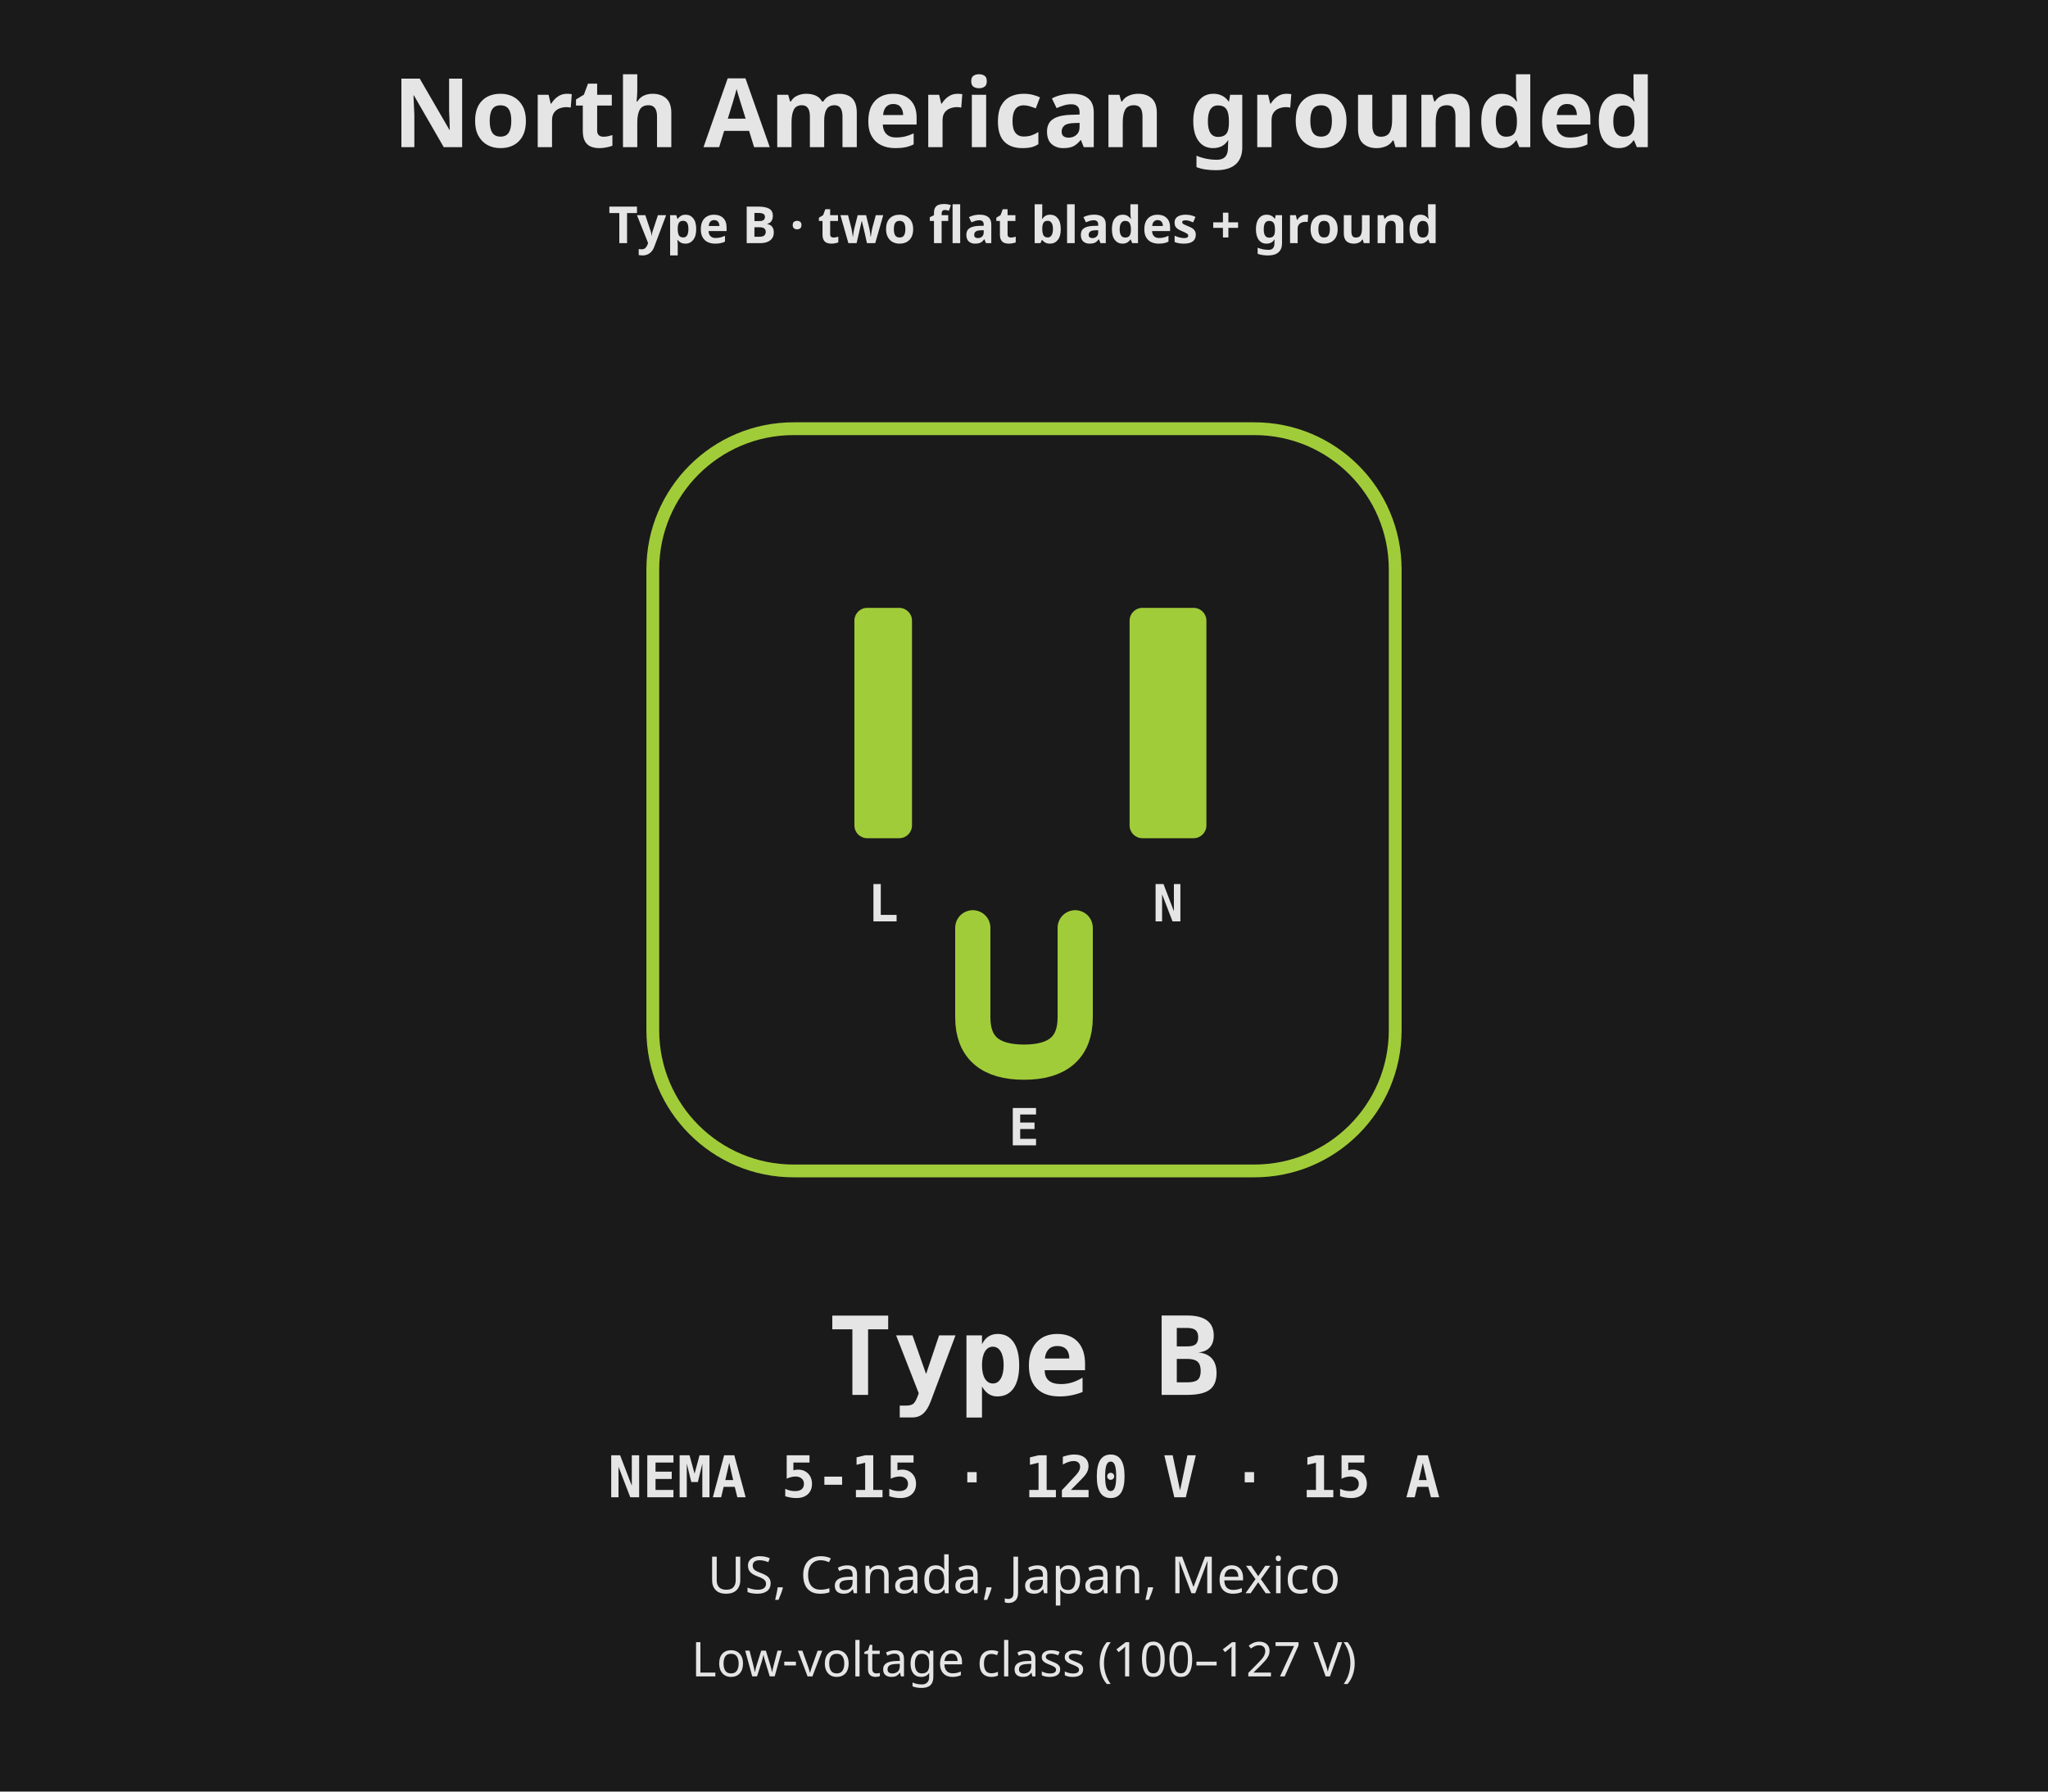
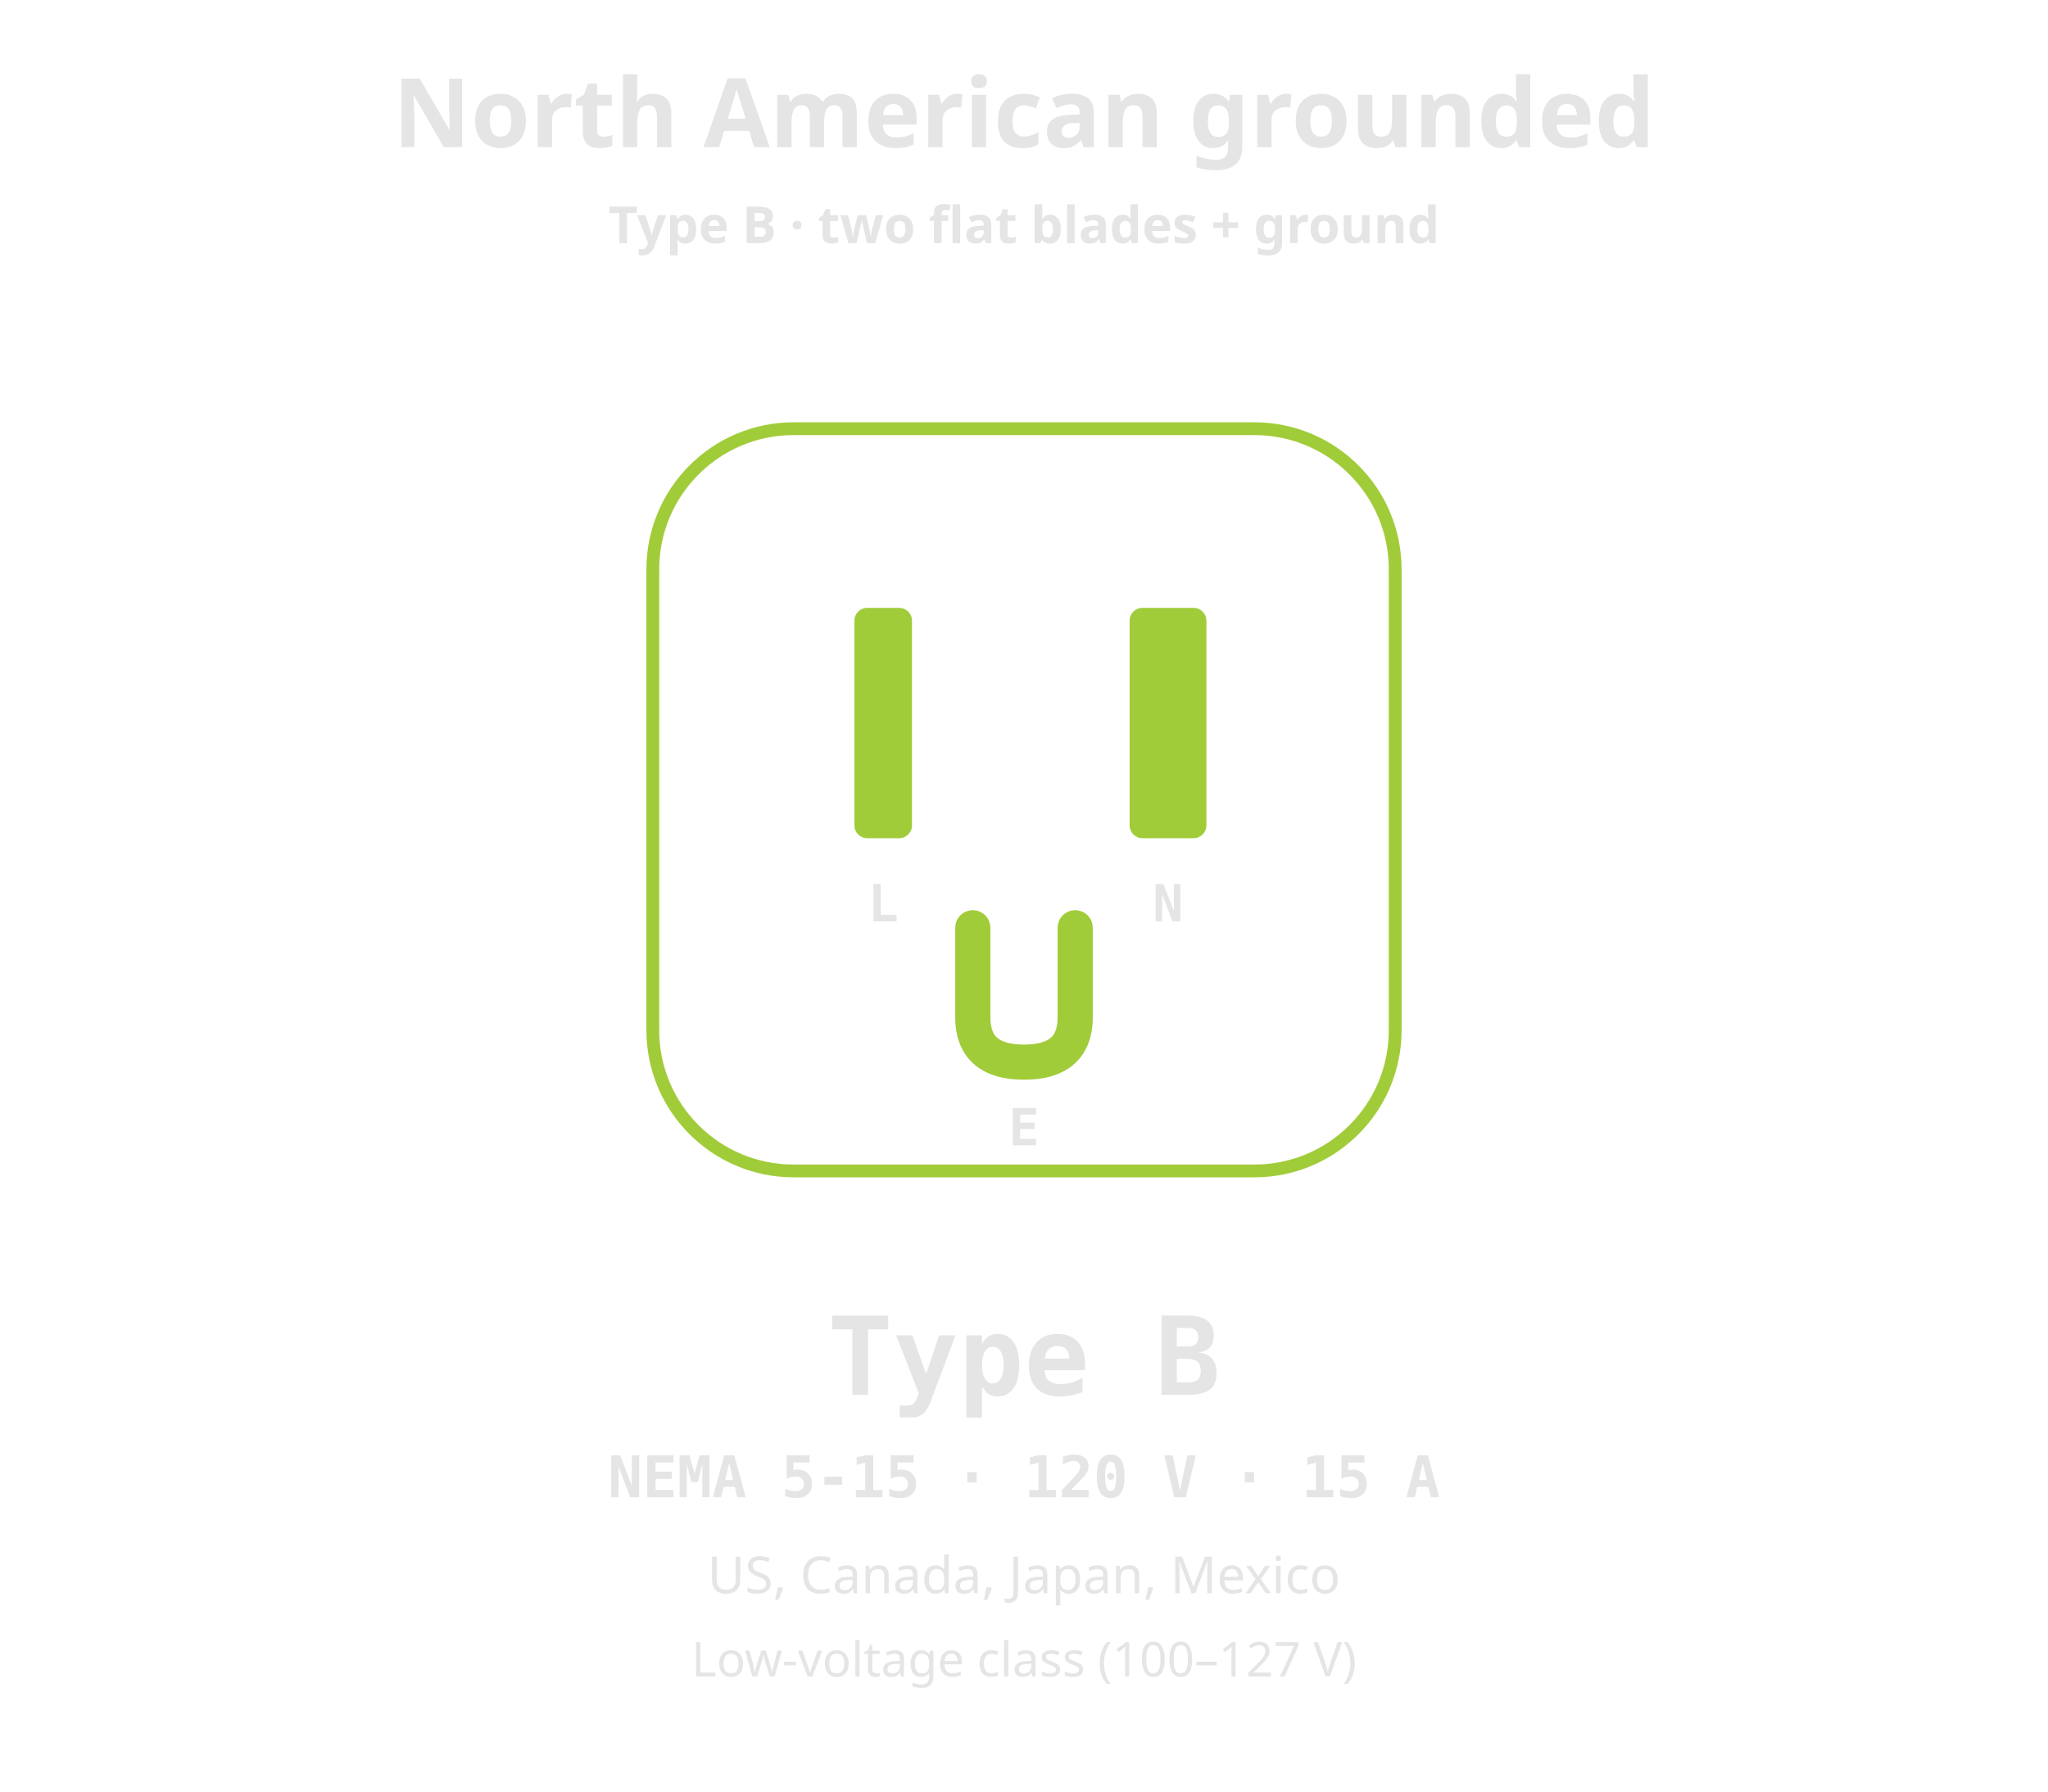
<svg xmlns="http://www.w3.org/2000/svg" viewBox="0 0 640 560" width="640" height="560" font-family="IBM Plex Sans, sans-serif" fill="none">
-   <rect x="0" y="0" width="640" height="560" fill="#1A1A1A" />
  <text x="320" y="46" fill="#E5E5E5" font-size="30" font-weight="600" text-anchor="middle">North American grounded</text>
  <text x="320" y="76" fill="#E5E5E5" font-size="16" font-weight="600" text-anchor="middle">Type B · two flat blades + ground</text>
  <rect x="204" y="134" width="232" height="232" rx="44" stroke="#A1CC3A" stroke-width="4" />
  <rect x="267" y="190" width="18" height="72" rx="4" fill="#A1CC3A" />
  <rect x="353" y="190" width="24" height="72" rx="4" fill="#A1CC3A" />
  <path d="M 304 290 L 304 318 Q 304 332 320 332 Q 336 332 336 318 L 336 290" stroke="#A1CC3A" stroke-width="11" fill="none" stroke-linecap="round" />
  <text x="276" y="288" fill="#E5E5E5" font-size="16" font-weight="700" text-anchor="middle" font-family="DM Mono, monospace">L</text>
  <text x="365" y="288" fill="#E5E5E5" font-size="16" font-weight="700" text-anchor="middle" font-family="DM Mono, monospace">N</text>
  <text x="320" y="358" fill="#E5E5E5" font-size="16" font-weight="700" text-anchor="middle" font-family="DM Mono, monospace">E</text>
  <text x="320" y="436" fill="#E5E5E5" font-size="34" font-weight="600" text-anchor="middle" font-family="DM Mono, monospace">Type B</text>
  <text x="320" y="468" fill="#E5E5E5" font-size="18" font-weight="600" text-anchor="middle" font-family="DM Mono, monospace">NEMA 5-15 · 120 V · 15 A</text>
  <text x="320" y="498" fill="#E5E5E5" font-size="16" font-weight="500" text-anchor="middle">US, Canada, Japan, Mexico</text>
  <text x="320" y="524" fill="#E5E5E5" font-size="15" font-weight="500" text-anchor="middle">Low-voltage class (100–127 V)</text>
</svg>
